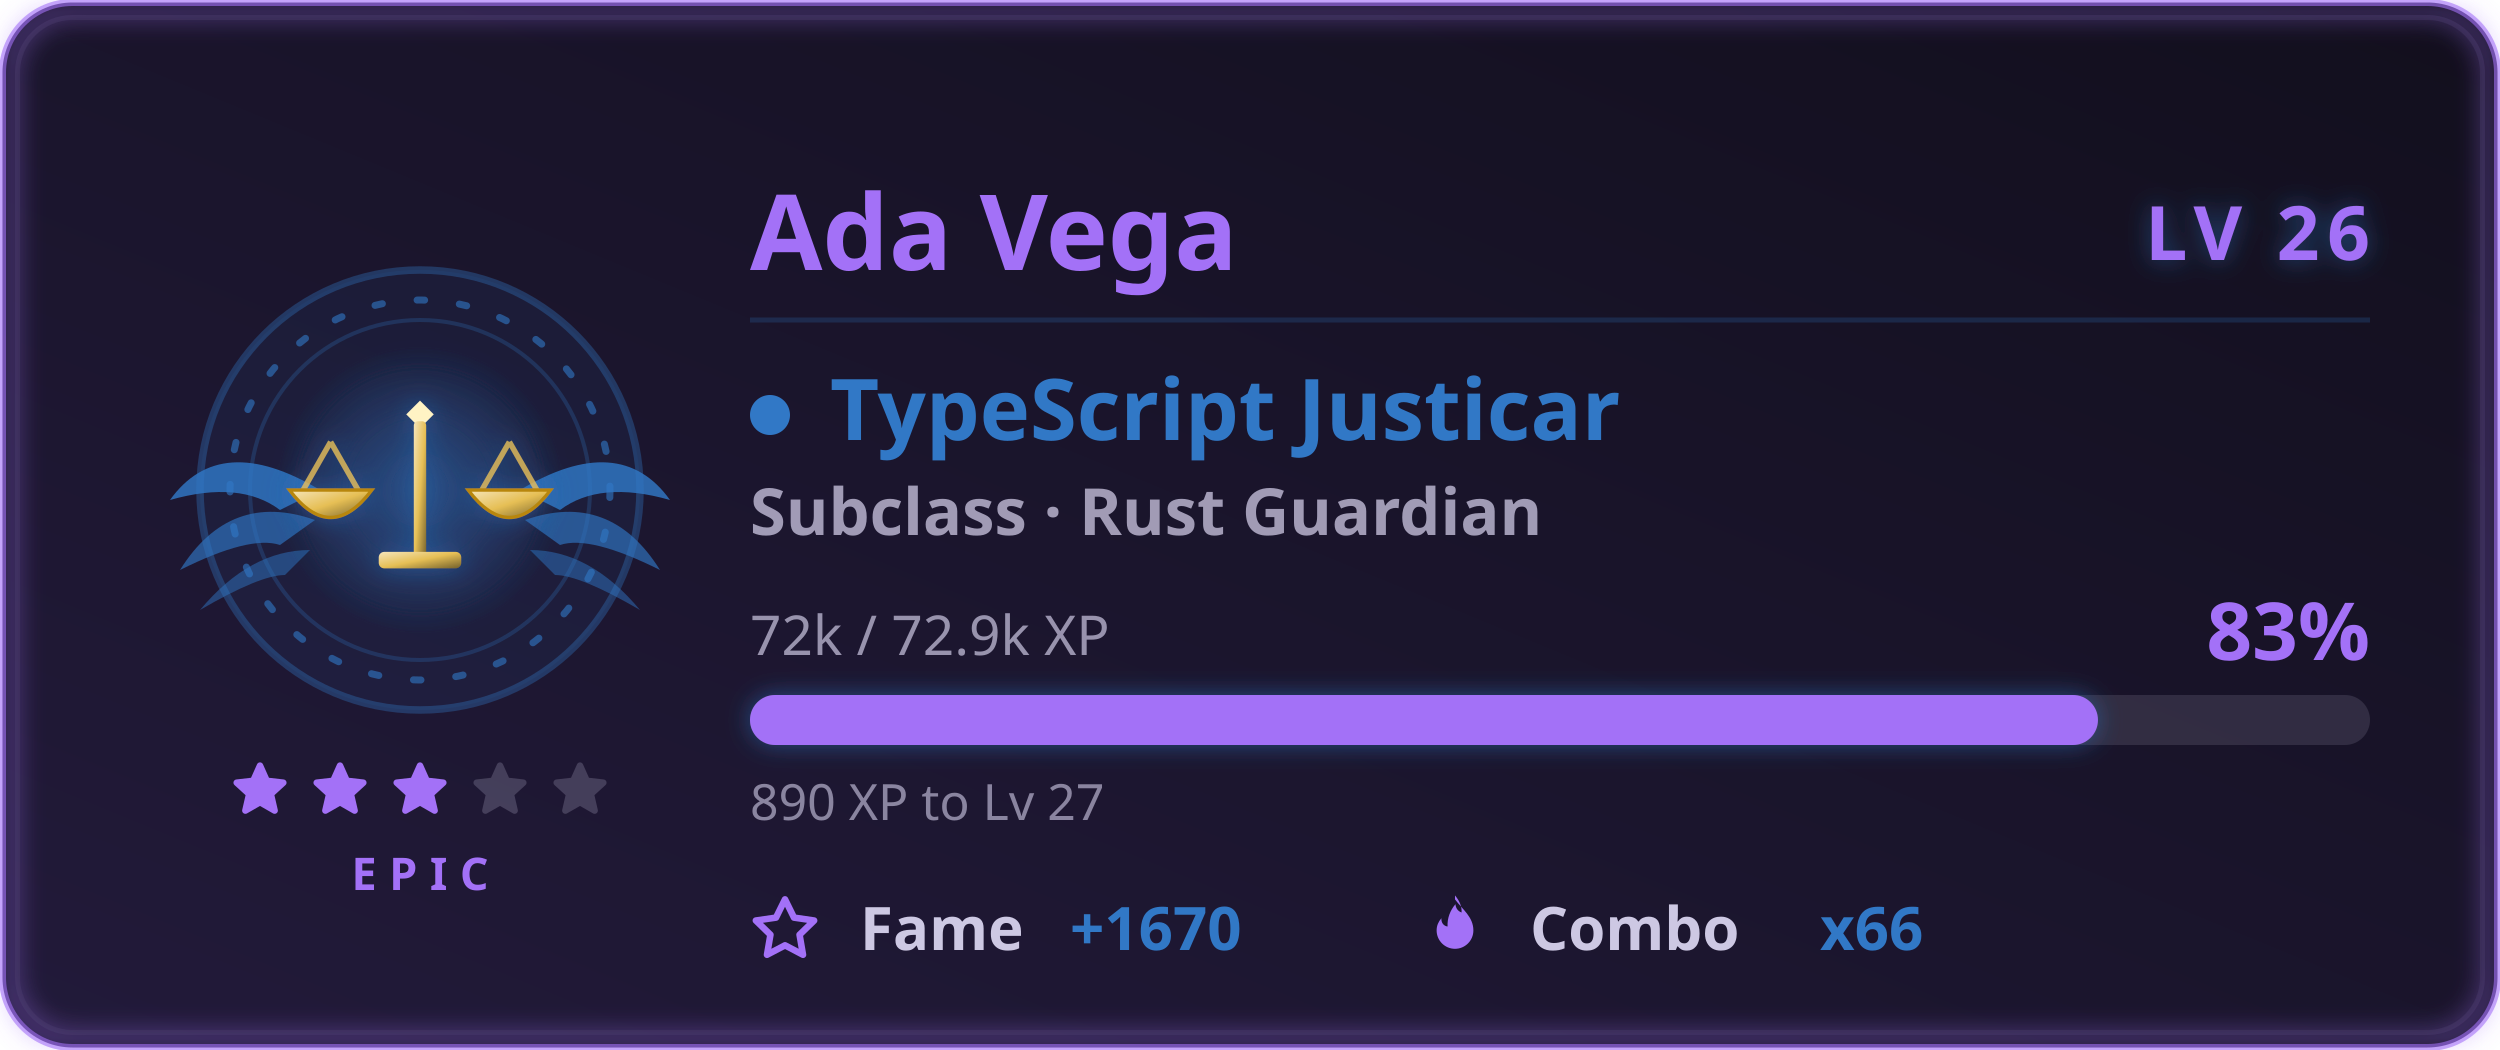
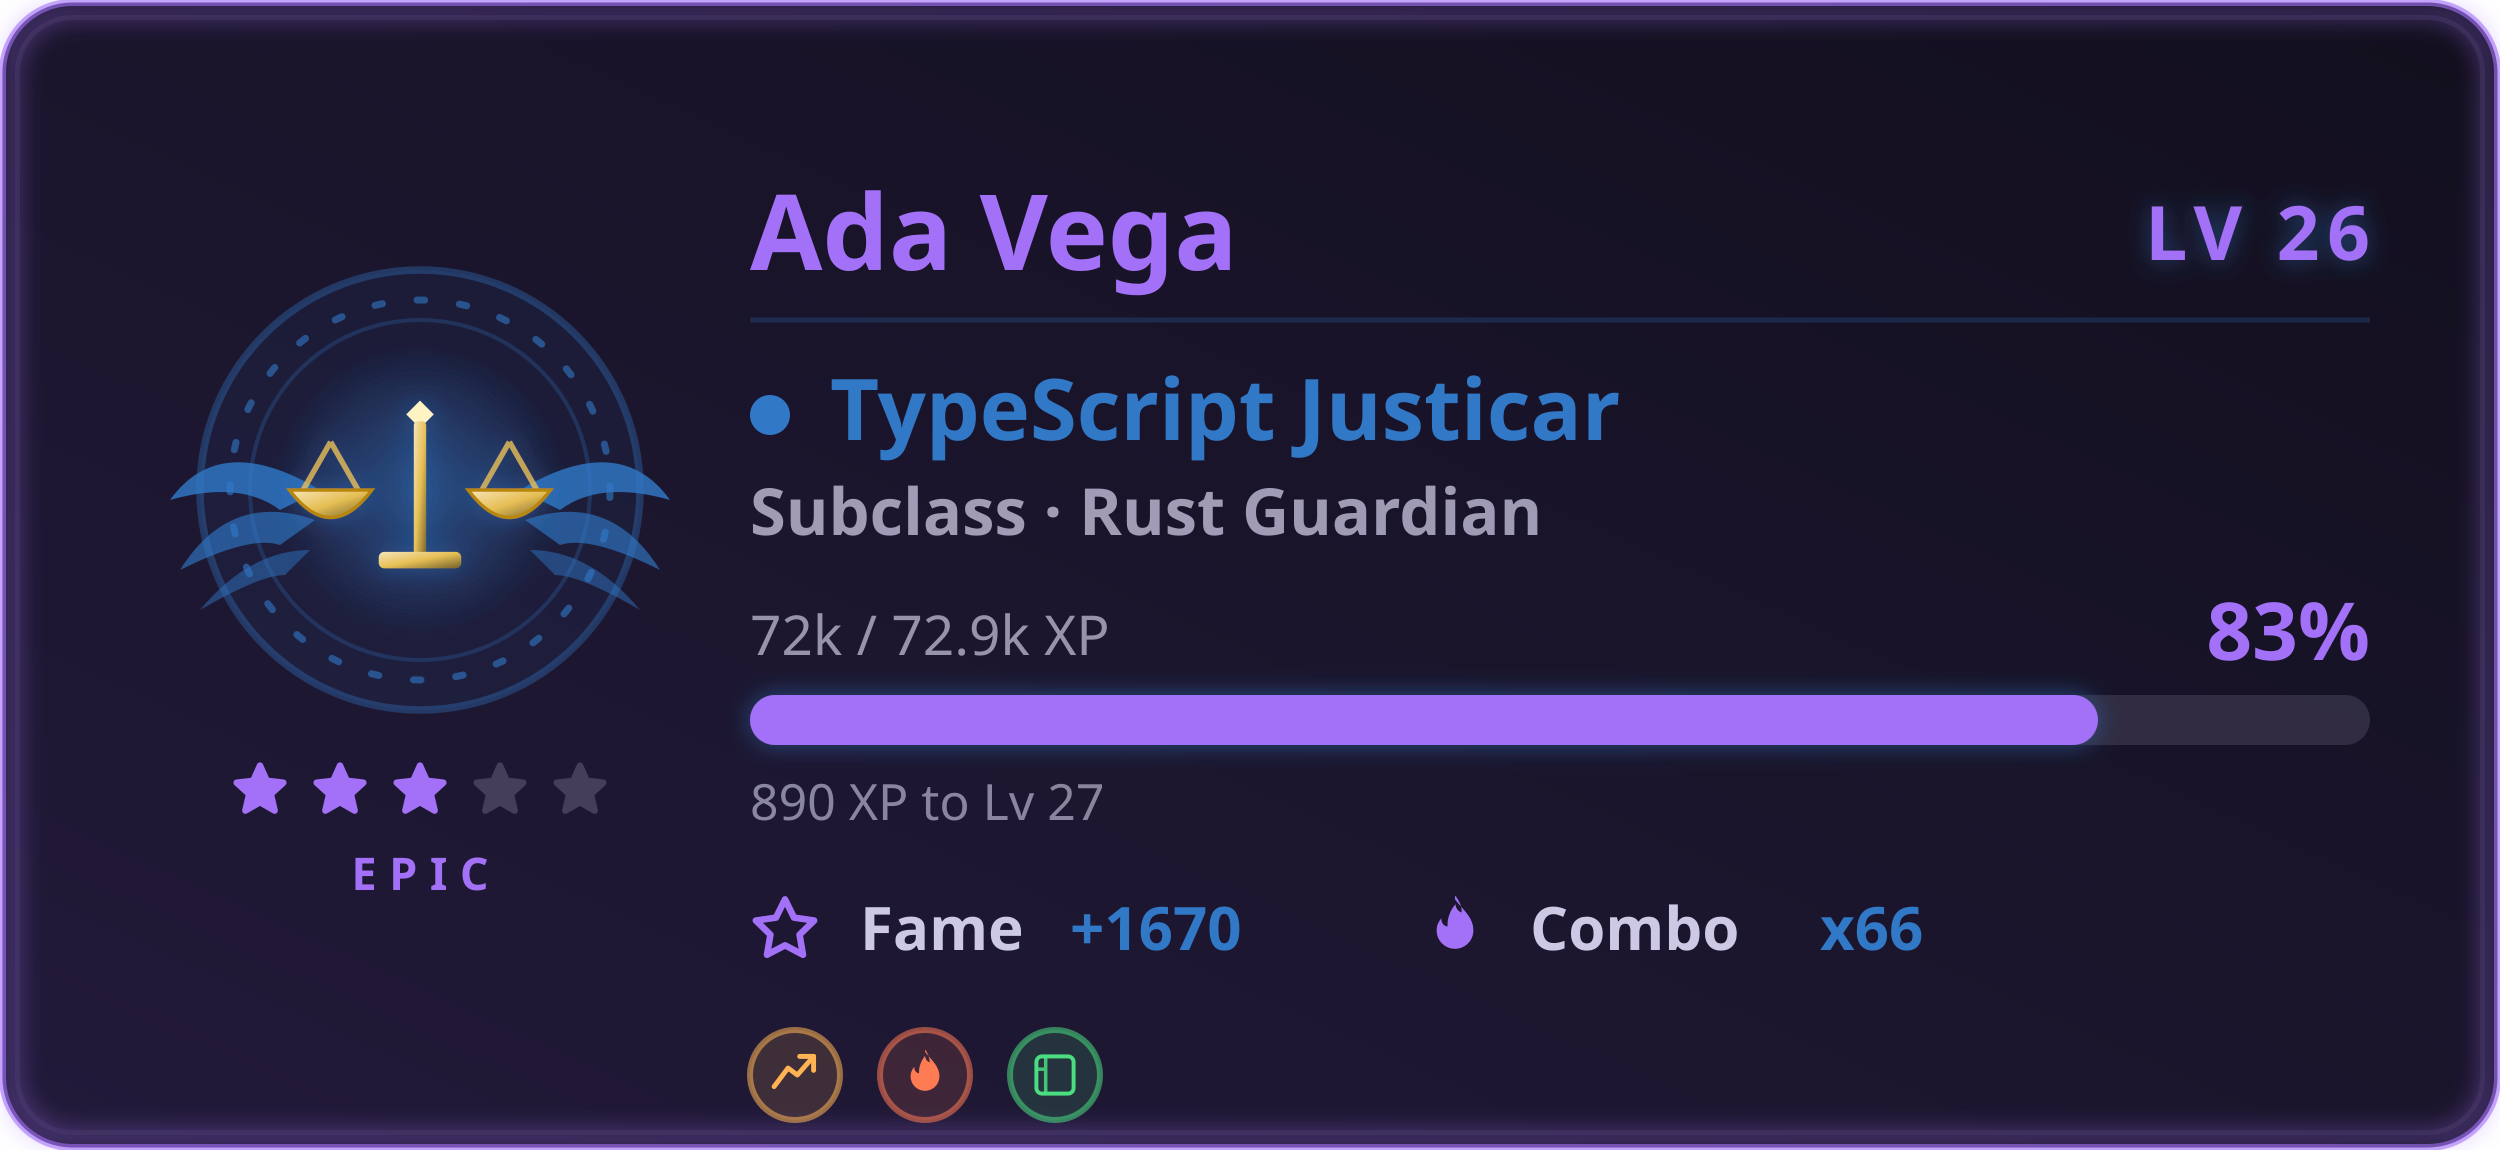
- <svg xmlns="http://www.w3.org/2000/svg" width="500" height="210" viewBox="0 0 500 210" role="img" aria-labelledby="card-title-a11y card-desc-a11y">
+ <svg xmlns="http://www.w3.org/2000/svg" width="500" height="230" viewBox="0 0 500 230" role="img" aria-labelledby="card-title-a11y card-desc-a11y">
  <style>
text { font-family: 'Segoe UI', Ubuntu, 'Helvetica Neue', sans-serif; }
.title { font-size: 18px; font-weight: 600; fill: #a371f7; }
.title-icon { fill: #a371f7; }
.icon { fill: #a371f7; }


.gl-name { font-size: 21px; font-weight: 700; fill: #a371f7; }
.gl-lvl { font-size: 15px; font-weight: 800; letter-spacing: 1.5px; fill: #a371f7; }
.gl-class { font-size: 17px; font-weight: 700; fill: #3178c6; }
.gl-sub { font-size: 13px; font-weight: 600; fill: #cdc8e3; opacity: 0.75; }
.gl-meta { font-size: 11px; fill: #cdc8e3; opacity: 0.7; }
.gl-pct { font-size: 16px; font-weight: 800; fill: #a371f7; }
.gl-chip-label { font-size: 12px; font-weight: 600; fill: #cdc8e3; }
.gl-chip-value { font-size: 12px; font-weight: 800; fill: #3178c6; }
.gl-hint { font-size: 10px; fill: #cdc8e3; opacity: 0.62; }
.gl-rarity { font-size: 9px; font-weight: 700; letter-spacing: 2.5px; fill: #a371f7; }

</style>
  <defs>
    <linearGradient id="card-bg" x1="0" y1="0" x2="1" y2="1" gradientTransform="rotate(90, 0.5, 0.5)">
      <stop offset="0.0%" stop-color="#120f1d" />
      <stop offset="100.0%" stop-color="#221a3a" />
    </linearGradient>
    <filter id="card-glow" x="-50%" y="-50%" width="200%" height="200%">
      <feGaussianBlur in="SourceGraphic" stdDeviation="3" result="blur" />
      <feFlood flood-color="#a371f7" flood-opacity="0.55" result="tint" />
      <feComposite in="tint" in2="blur" operator="in" result="softGlow" />
      <feMerge>
        <feMergeNode in="softGlow" />
        <feMergeNode in="SourceGraphic" />
      </feMerge>
    </filter>
    <filter id="gl-glow" x="-60%" y="-60%" width="220%" height="220%">
      <feGaussianBlur in="SourceGraphic" stdDeviation="2.4" result="b" />
      <feFlood flood-color="#3178c6" flood-opacity="0.55" result="t" />
      <feComposite in="t" in2="b" operator="in" result="g" />
      <feMerge>
        <feMergeNode in="g" />
        <feMergeNode in="SourceGraphic" />
      </feMerge>
    </filter>
    <filter id="gl-rarity" x="-20%" y="-20%" width="140%" height="140%">
      <feGaussianBlur stdDeviation="2.4" />
    </filter>
  </defs>
-   <rect x="0.5" y="0.5" width="499" height="209" rx="14" fill="url(#card-bg)" stroke="#a371f7" stroke-width="1.4" stroke-opacity="0.6" />
-   <rect x="3.5" y="3.5" width="493" height="203" rx="11" fill="none" stroke="#3b3352" stroke-opacity="0.4" />
-   <rect x="2" y="2" width="496" height="206" rx="13" fill="none" stroke="#a371f7" stroke-width="3.5" stroke-opacity="0.4" filter="url(#gl-rarity)" />
+   <rect x="0.5" y="0.5" width="499" height="229" rx="14" fill="url(#card-bg)" stroke="#a371f7" stroke-width="1.4" stroke-opacity="0.6" />
+   <rect x="3.5" y="3.5" width="493" height="223" rx="11" fill="none" stroke="#3b3352" stroke-opacity="0.4" />
+   <rect x="2" y="2" width="496" height="226" rx="13" fill="none" stroke="#a371f7" stroke-width="3.5" stroke-opacity="0.4" filter="url(#gl-rarity)" />
  <g class="fade">
    <g class="">
      <g class="flourish">
        <g transform="translate(84,0)">
          <g transform="translate(0,98)" fill="#3178c6">
            <path d="M20 0 Q 40 -12 50 2 Q 36 -2 28 4 Z" opacity="0.82" />
            <path d="M21 6 Q 38 0 48 16 Q 34 9 28 11 Z" opacity="0.64" />
            <path d="M22 12 Q 34 12 44 24 Q 32 17 27 17 Z" opacity="0.48" />
          </g>
        </g>
        <g transform="translate(84,0) scale(-1,1)">
          <g transform="translate(0,98)" fill="#3178c6">
            <path d="M20 0 Q 40 -12 50 2 Q 36 -2 28 4 Z" opacity="0.82" />
            <path d="M21 6 Q 38 0 48 16 Q 34 9 28 11 Z" opacity="0.64" />
            <path d="M22 12 Q 34 12 44 24 Q 32 17 27 17 Z" opacity="0.48" />
          </g>
        </g>
      </g>
      <circle cx="84" cy="98" r="44" fill="#3178c6" fill-opacity="0.08" stroke="#3178c6" stroke-opacity="0.35" stroke-width="1.5" />
      <g class="">
        <circle cx="84" cy="98" r="38" fill="none" stroke="#3178c6" stroke-opacity="0.6" stroke-width="1.4" stroke-dasharray="1.5 7" stroke-linecap="round" />
        <circle cx="84" cy="98" r="34" fill="none" stroke="#3178c6" stroke-opacity="0.25" stroke-width="0.8" />
      </g>
      <g class="" filter="url(#gl-glow)">
        <svg class="" x="51" y="65" width="66" height="66" viewBox="0 0 48 48" aria-hidden="true">
          <defs>
            <radialGradient id="tsHalo" cx="0.5" cy="0.5" r="0.5">
              <stop offset="0" stop-color="#3178c6" stop-opacity="0.42" />
              <stop offset="1" stop-color="#3178c6" stop-opacity="0" />
            </radialGradient>
            <linearGradient id="tsMetal" x1="0" y1="0" x2="1" y2="1">
              <stop offset="0" stop-color="#f5e5bb" />
              <stop offset="0.5" stop-color="#e6bf55" />
              <stop offset="1" stop-color="#73602b" />
            </linearGradient>
          </defs>
          <circle cx="24" cy="24" r="21" fill="url(#tsHalo)" />
          <path d="M24 11 l2 2 l-2 2 l-2 -2 Z" fill="#fff3c4" />
          <rect x="23.1" y="14" width="1.8" height="21" rx="0.6" fill="url(#tsMetal)" />
          <rect x="18" y="33" width="12" height="2.4" rx="0.8" fill="url(#tsMetal)" />
          <path d="M9 17 H39" stroke="url(#tsMetal)" stroke-width="2.2" stroke-linecap="round" />
          <g stroke="#e6bf55" stroke-width="0.8" stroke-opacity="0.8">
            <path d="M11 17 L7 24 M11 17 L15 24 M37 17 L33 24 M37 17 L41 24" />
          </g>
          <g transform="translate(5 24)">
            <path d="M0 0 Q6 8 12 0 Z" fill="url(#tsMetal)" stroke="#b8860b" stroke-width="0.5" />
          </g>
          <g transform="translate(31 24)">
            <path d="M0 0 Q6 8 12 0 Z" fill="url(#tsMetal)" stroke="#b8860b" stroke-width="0.5" />
          </g>
        </svg>
      </g>
    </g>
    <g>
      <g class="" transform="translate(45.5, 151.5) scale(0.5416667)" fill="#a371f7" stroke="#a371f7" stroke-width="2.4" stroke-linejoin="round" stroke-linecap="round" opacity="1">
        <path d="M12 3 L14.5 8.6 L20.6 9.3 L16 13.5 L17.4 19.6 L12 16.5 L6.6 19.6 L8 13.5 L3.4 9.3 L9.5 8.6 Z" />
      </g>
      <g class="" transform="translate(61.5, 151.5) scale(0.5416667)" fill="#a371f7" stroke="#a371f7" stroke-width="2.4" stroke-linejoin="round" stroke-linecap="round" opacity="1">
        <path d="M12 3 L14.5 8.6 L20.6 9.3 L16 13.5 L17.4 19.6 L12 16.5 L6.6 19.6 L8 13.5 L3.4 9.3 L9.5 8.6 Z" />
      </g>
      <g class="" transform="translate(77.5, 151.5) scale(0.5416667)" fill="#a371f7" stroke="#a371f7" stroke-width="2.4" stroke-linejoin="round" stroke-linecap="round" opacity="1">
        <path d="M12 3 L14.5 8.6 L20.6 9.3 L16 13.5 L17.4 19.6 L12 16.5 L6.6 19.6 L8 13.5 L3.4 9.3 L9.5 8.6 Z" />
      </g>
      <g class="" transform="translate(93.5, 151.5) scale(0.5416667)" fill="#cdc8e3" stroke="#cdc8e3" stroke-width="2.4" stroke-linejoin="round" stroke-linecap="round" opacity="0.22">
        <path d="M12 3 L14.5 8.6 L20.6 9.3 L16 13.5 L17.4 19.6 L12 16.5 L6.6 19.6 L8 13.5 L3.4 9.3 L9.5 8.6 Z" />
      </g>
      <g class="" transform="translate(109.5, 151.5) scale(0.5416667)" fill="#cdc8e3" stroke="#cdc8e3" stroke-width="2.4" stroke-linejoin="round" stroke-linecap="round" opacity="0.22">
        <path d="M12 3 L14.5 8.6 L20.6 9.3 L16 13.5 L17.4 19.6 L12 16.5 L6.6 19.6 L8 13.5 L3.4 9.3 L9.5 8.6 Z" />
      </g>
    </g>
    <text class="gl-rarity" x="84" y="178" text-anchor="middle">EPIC</text>
  </g>
  <g class="fade" style="animation-delay:.15s">
    <text class="gl-name" x="150" y="54">Ada Vega</text>
    <text class="gl-lvl glow-pulse" x="474" y="52" text-anchor="end" filter="url(#gl-glow)">LV 26</text>
    <line x1="150" y1="64" x2="474" y2="64" stroke="#3178c6" stroke-opacity="0.22" stroke-width="1" />
    <circle cx="154" cy="83" r="4" fill="#3178c6" />
    <text class="gl-class" x="166" y="88">TypeScript Justicar</text>
    <text class="gl-sub" x="150" y="107">Subclass · Rust Guardian</text>
    <text class="gl-meta" x="150" y="131">72k / 72.9k XP</text>
    <text class="gl-pct " x="474" y="132" text-anchor="end">83%</text>
    <rect x="150" y="139" width="324" height="10" rx="5" fill="#cdc8e3" fill-opacity="0.14" />
    <rect class="xp-fill " x="150" y="139" width="269.592" height="10" rx="5" fill="#a371f7" filter="url(#gl-glow)" />
    <text class="gl-hint" x="150" y="164">890 XP to Lv 27</text>
    <g transform="translate(150, 190)">
      <svg class="icon" x="0" y="-11" width="14" height="14" viewBox="0 0 16 16" aria-hidden="true">
        <path fill-rule="evenodd" d="M8 .25a.75.75 0 0 1 .673.418l1.882 3.815 4.21.612a.75.75 0 0 1 .416 1.279l-3.046 2.97.719 4.192a.75.75 0 0 1-1.088.791L8 12.347l-3.766 1.98a.75.75 0 0 1-1.088-.79l.72-4.194L.818 6.374a.75.75 0 0 1 .416-1.28l4.21-.611L7.327.668A.75.75 0 0 1 8 .25zm0 2.445L6.615 5.5a.75.75 0 0 1-.564.41l-3.097.45 2.24 2.184a.75.75 0 0 1 .216.664l-.528 3.084 2.769-1.456a.75.75 0 0 1 .698 0l2.77 1.456-.53-3.084a.75.75 0 0 1 .216-.664l2.24-2.183-3.096-.45a.75.75 0 0 1-.564-.41L8 2.694v.001z" />
      </svg>
      <text class="gl-chip-label" x="22" y="0">Fame</text>
      <text class="gl-chip-value" x="64" y="0">+1670</text>
    </g>
    <g transform="translate(284, 190)">
      <svg class="icon" x="0" y="-11" width="14" height="14" viewBox="0 0 16 16" aria-hidden="true">
        <path fill-rule="evenodd" d="M8 1c1.7 2.3 4.2 4 4.2 7.1a4.2 4.2 0 0 1-8.4 0c0-1.1.4-2 1.1-2.8-.1 1 .5 1.8 1.4 1.9-.1-1.9.6-3.7 1.8-5.1.1 1 .6 1.6 1.4 1.9.1-1.4-.5-2.7-1.5-3.9z" />
      </svg>
      <text class="gl-chip-label" x="22" y="0">Combo</text>
      <text class="gl-chip-value" x="80" y="0">x66</text>
    </g>
  </g>
+   <g class="fade" style="animation-delay:.2s">
+     <g transform="translate(159, 215)">
+       <g transform="translate(0, 0)">
+         <circle r="9" fill="#ffb454" fill-opacity="0.14" stroke="#ffb454" stroke-opacity="0.55" stroke-width="1.2" />
+         <g transform="translate(-5.58, -5.58) scale(0.465)">
+           <path d="M3 17 L9 9 L13 12 L20 4" fill="none" stroke="#ffb454" stroke-width="2.1" stroke-linejoin="round" stroke-linecap="round" />
+           <path d="M14 4 H20 V10" fill="none" stroke="#ffb454" stroke-width="2.1" stroke-linejoin="round" stroke-linecap="round" />
+         </g>
+       </g>
+       <g transform="translate(26, 0)">
+         <circle r="9" fill="#ff7b54" fill-opacity="0.14" stroke="#ff7b54" stroke-opacity="0.55" stroke-width="1.2" />
+         <g transform="translate(-5.58, -5.58) scale(0.465)">
+           <path d="M12 2c2.5 3.4 6.2 6 6.2 10.6a6.2 6.2 0 0 1-12.4 0c0-1.6.6-3 1.6-4.1-.1 1.5.8 2.6 2 2.8-.1-2.8.9-5.4 2.6-7.5.2 1.5.9 2.4 2.1 2.8-.2-2-.8-4-2.1-5.6Z" fill="#ff7b54" />
+         </g>
+       </g>
+       <g transform="translate(52, 0)">
+         <circle r="9" fill="#4ade80" fill-opacity="0.14" stroke="#4ade80" stroke-opacity="0.55" stroke-width="1.2" />
+         <g transform="translate(-5.58, -5.58) scale(0.465)">
+           <rect x="4" y="4" width="16" height="16" rx="2.4" fill="none" stroke="#4ade80" stroke-width="1.7" />
+           <path d="M8 4v16 M4 9.5h4" fill="none" stroke="#4ade80" stroke-width="1.5" opacity="0.85" />
+         </g>
+       </g>
+     </g>
+   </g>
</svg>
